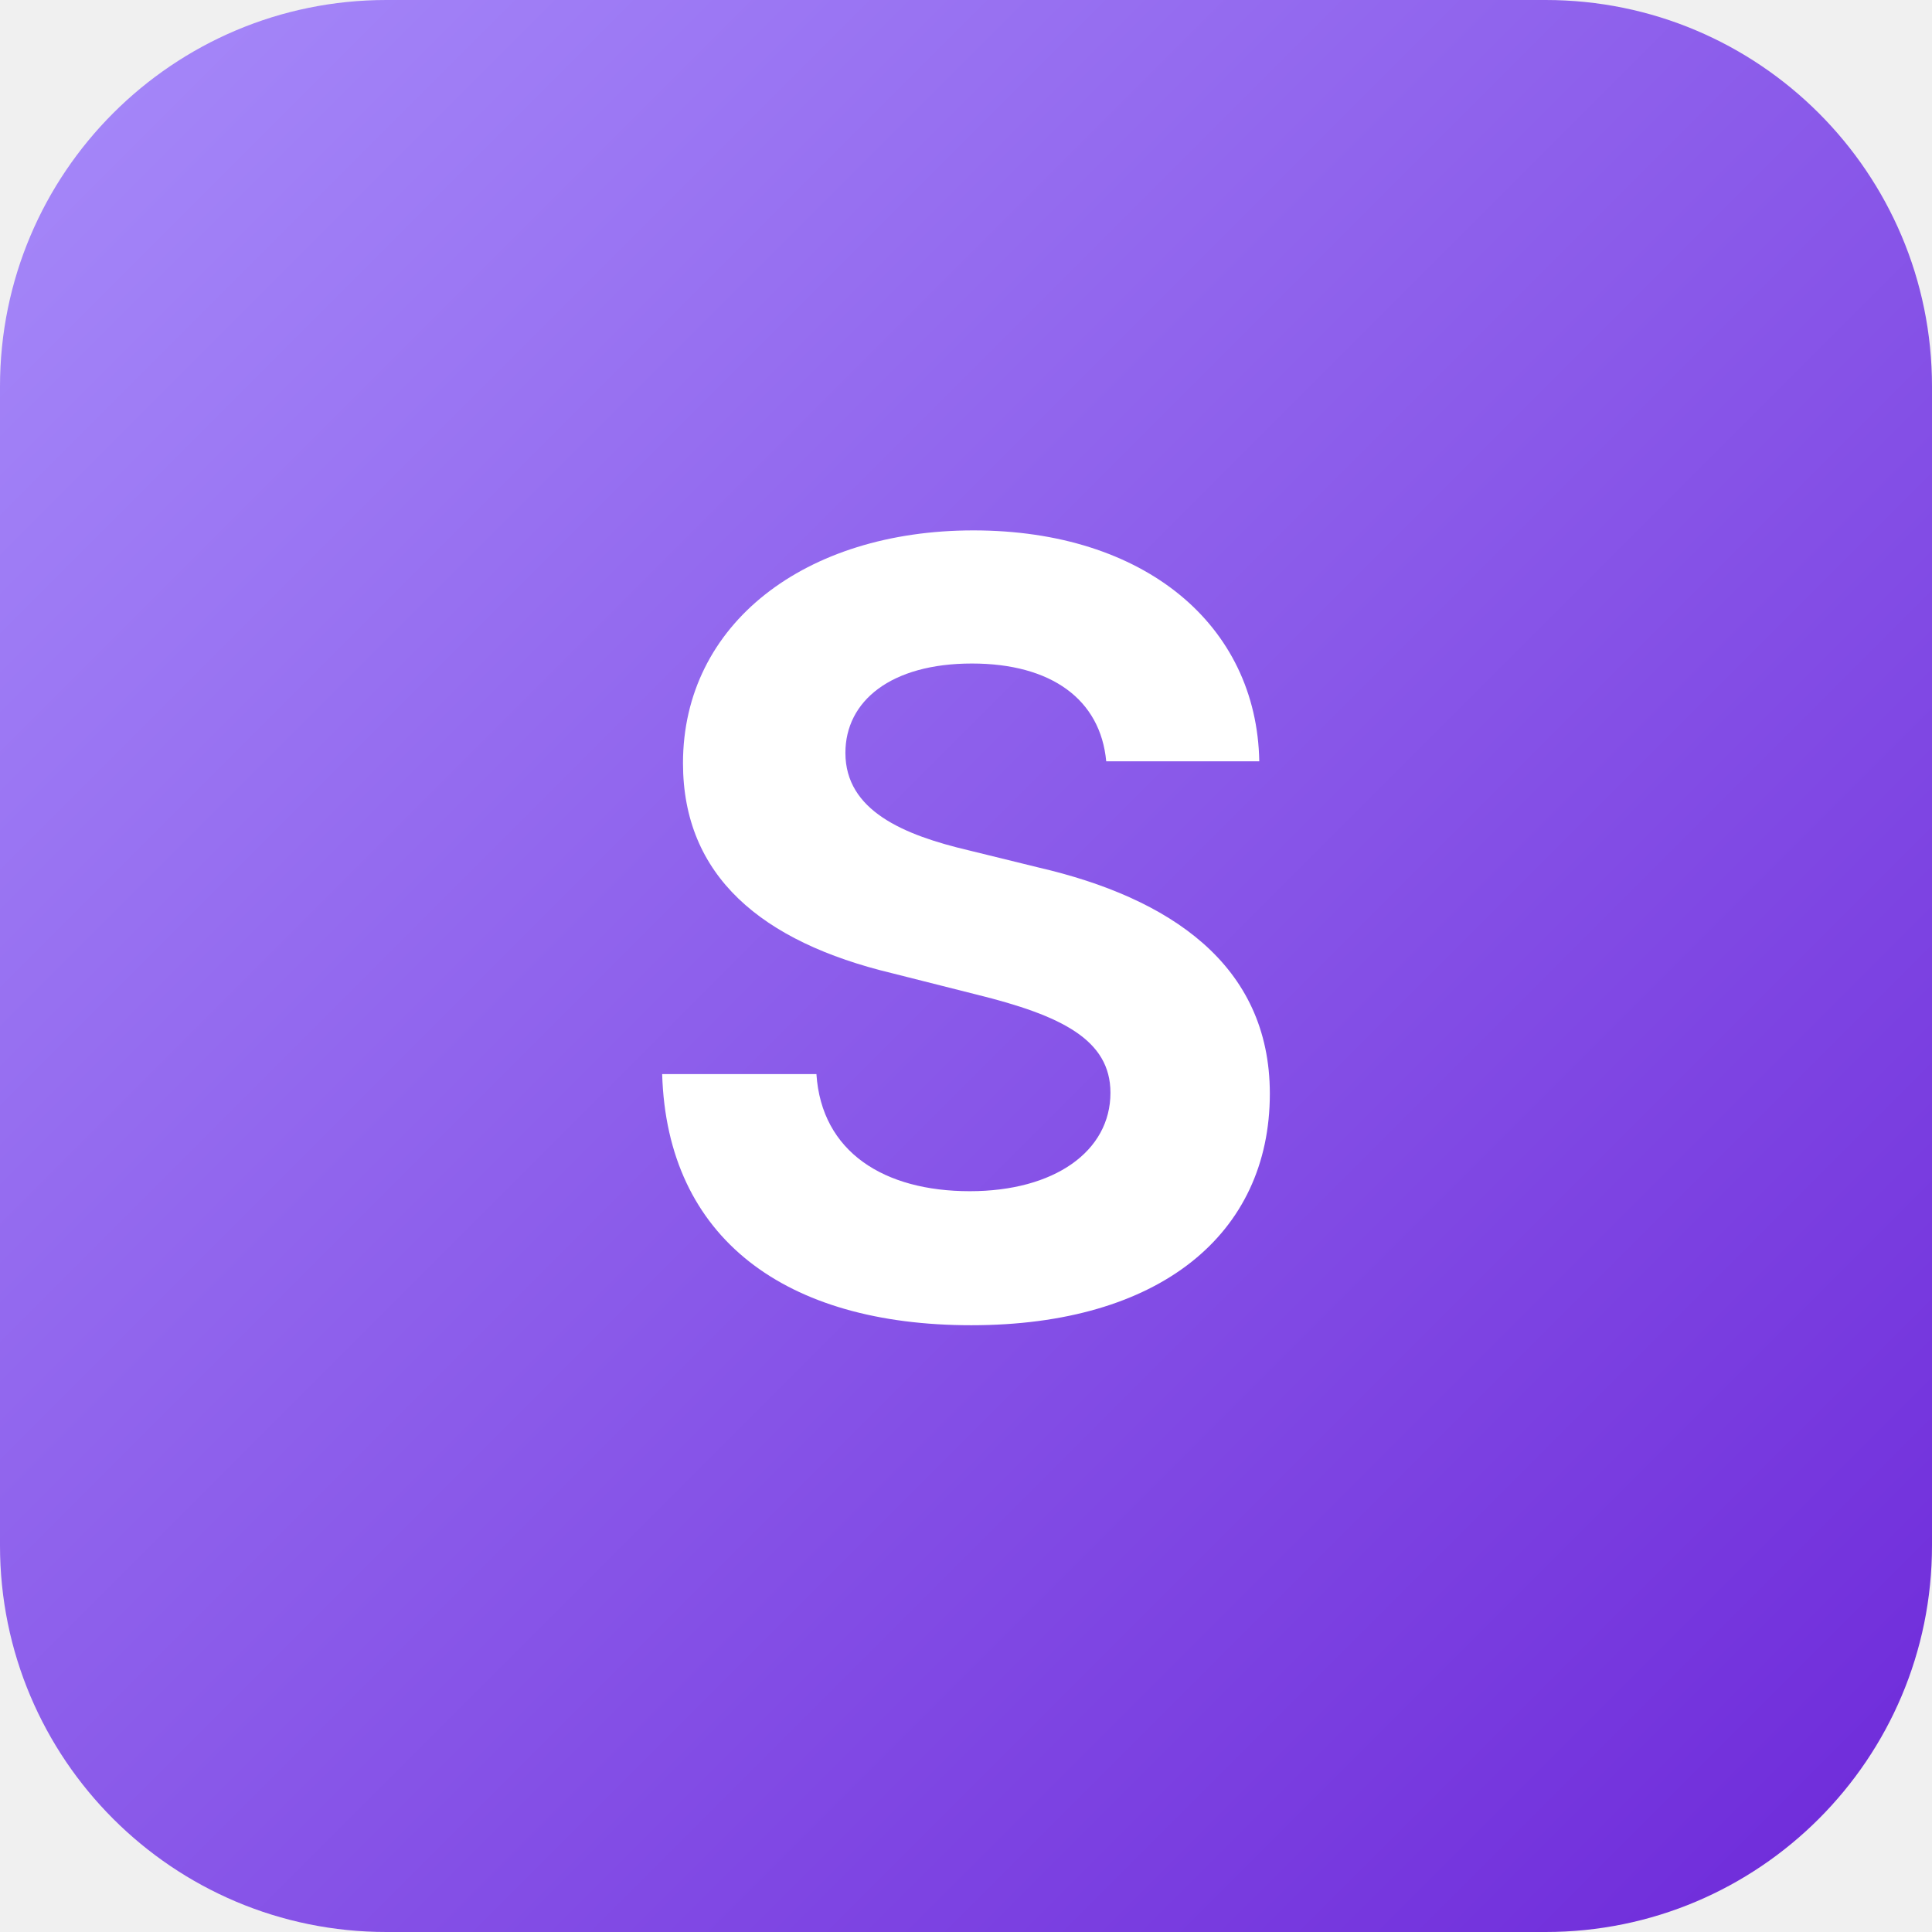
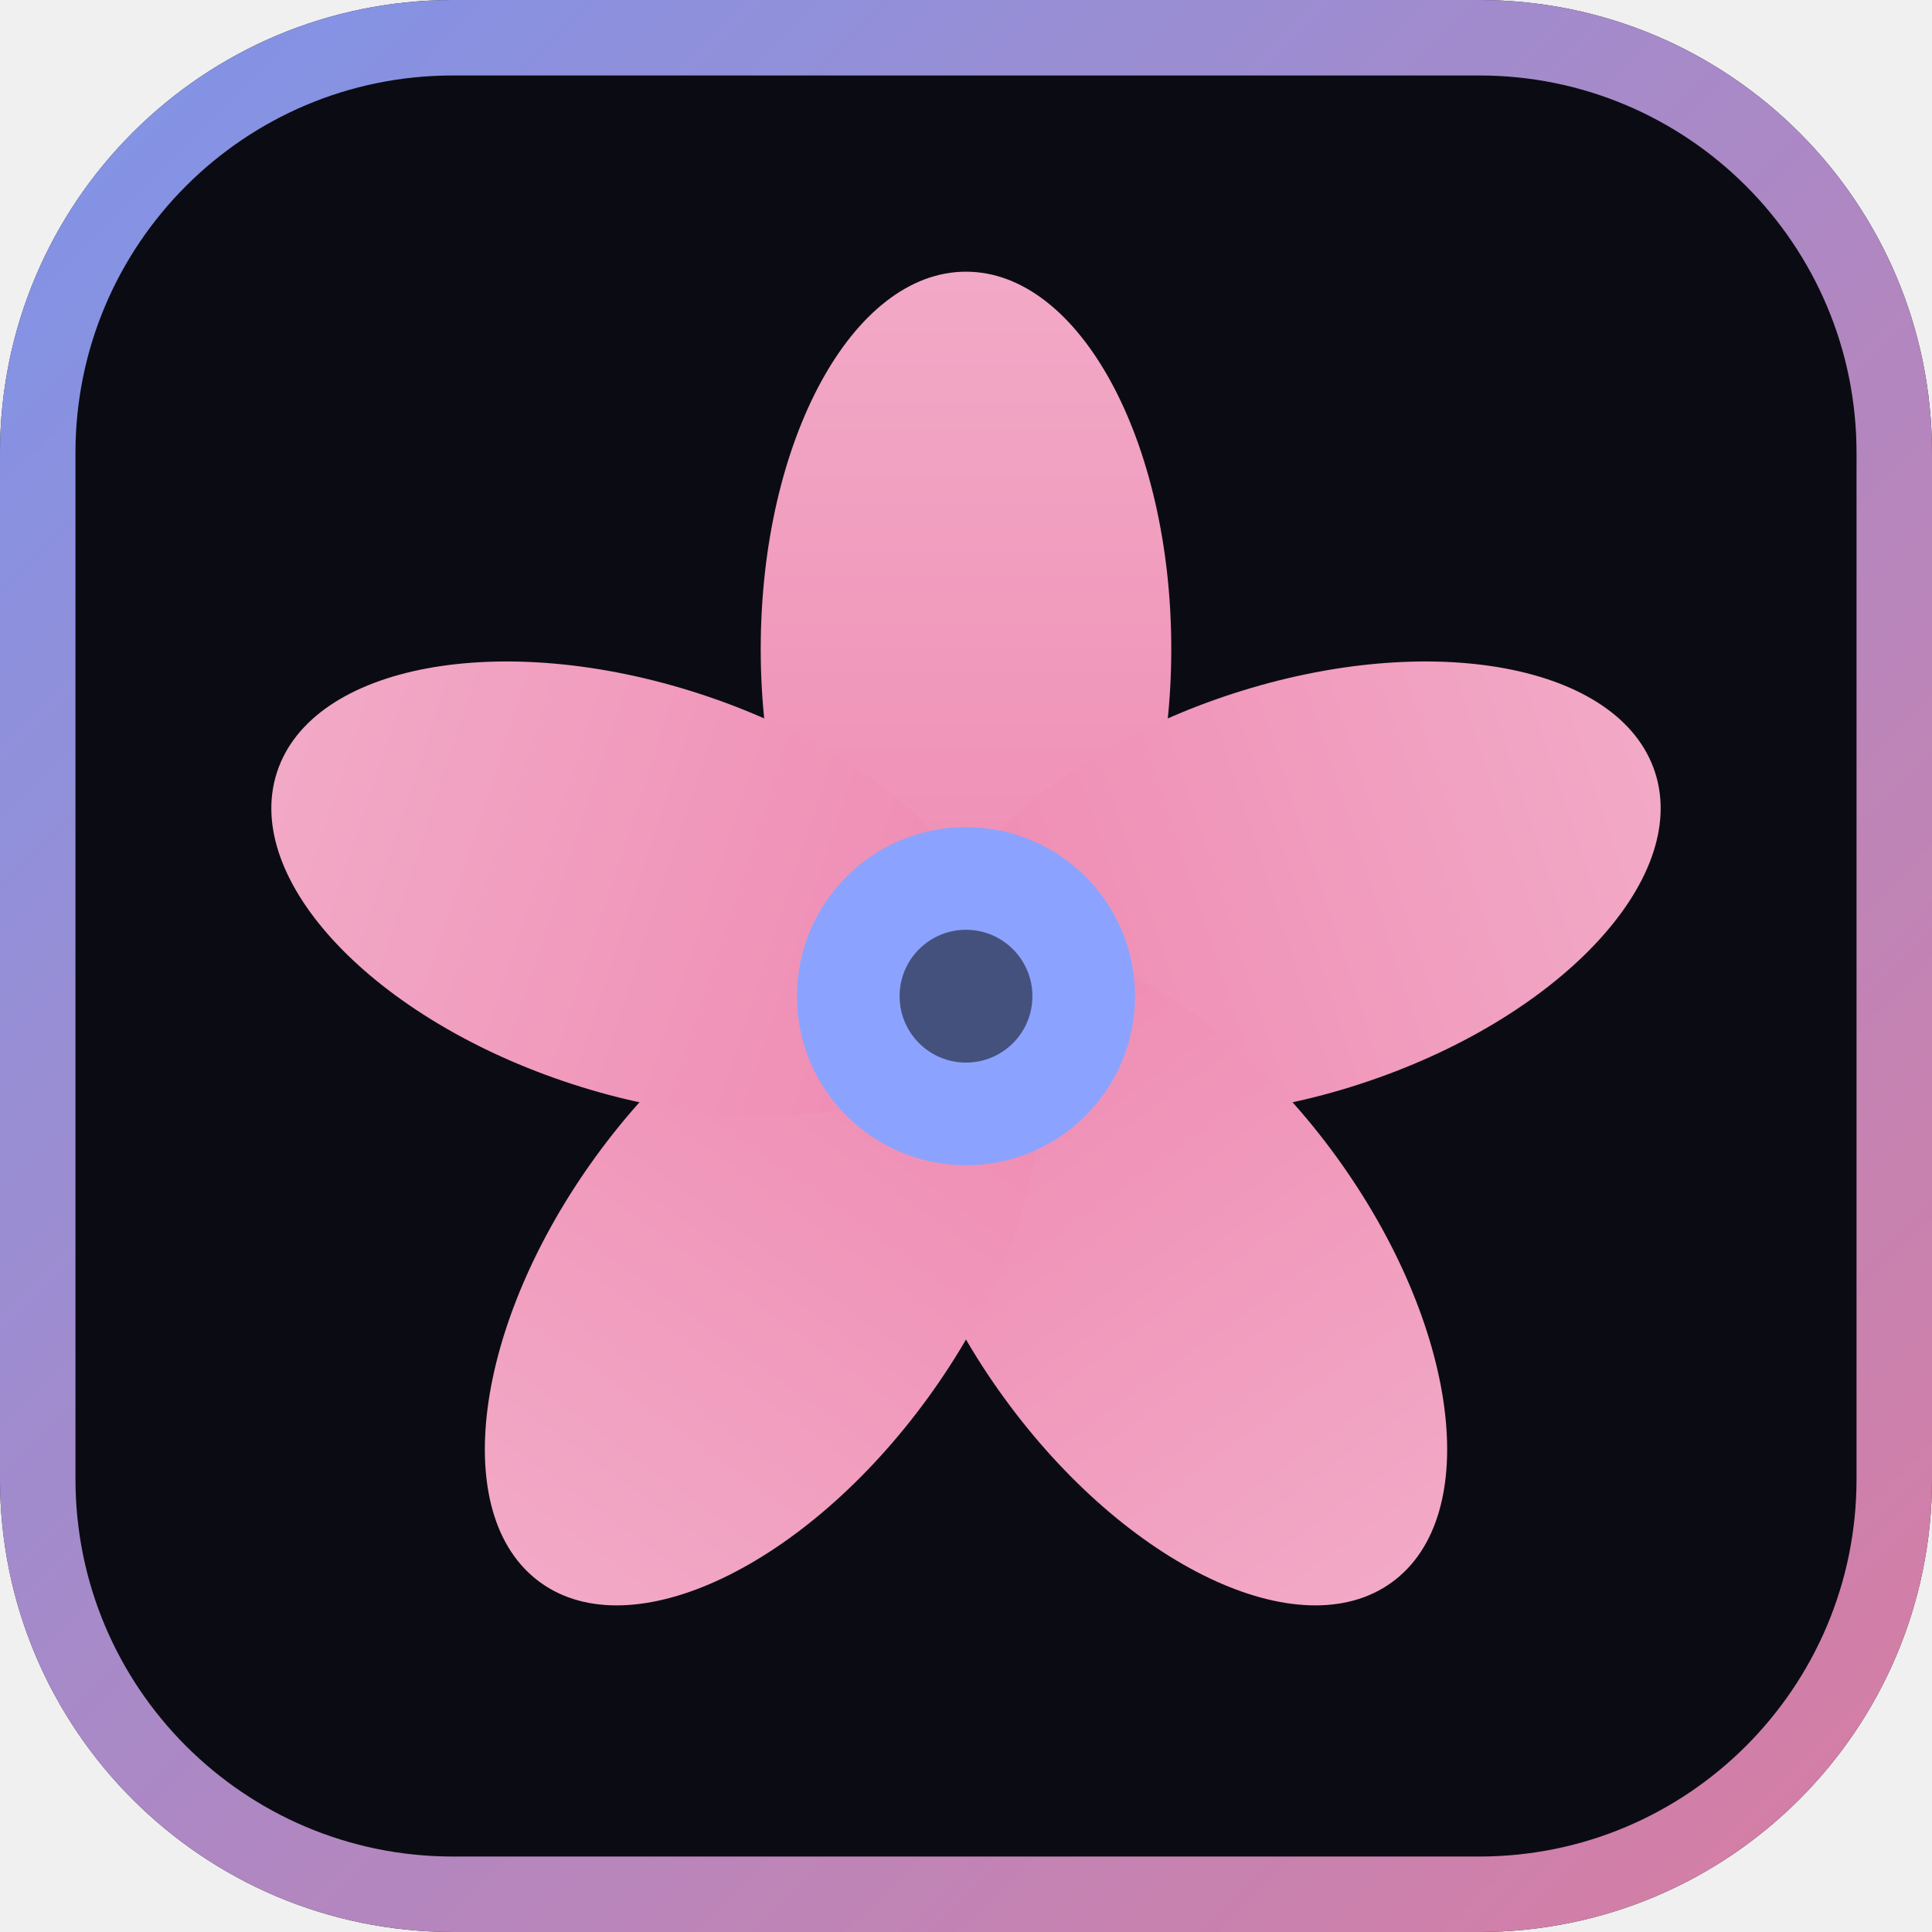
- <svg xmlns="http://www.w3.org/2000/svg" viewBox="0 0 100 100">
+ <svg xmlns="http://www.w3.org/2000/svg" viewBox="0 0 64 64">
  <defs>
-     <linearGradient id="grad" x1="0%" y1="0%" x2="100%" y2="100%">
-       <stop offset="0%" style="stop-color:#a78bfa;stop-opacity:1" />
-       <stop offset="100%" style="stop-color:#6d28d9;stop-opacity:1" />
+     <linearGradient id="ring" x1="0" y1="0" x2="1" y2="1">
+       <stop offset="0" stop-color="#8ba3ff" />
+       <stop offset="1" stop-color="#ef8ab2" />
+     </linearGradient>
+     <linearGradient id="petal" x1="0" y1="0" x2="0" y2="1">
+       <stop offset="0" stop-color="#f2a9c6" />
+       <stop offset="1" stop-color="#ef8ab2" />
    </linearGradient>
  </defs>
-   <rect width="100" height="100" rx="20" fill="url(#grad)" />
-   <text x="50" y="68" font-family="Inter, sans-serif" font-size="55" font-weight="700" fill="white" text-anchor="middle">S</text>
+   <rect width="64" height="64" rx="15" fill="#0b0c13" />
+   <rect x="1.25" y="1.25" width="61.5" height="61.5" rx="13.75" fill="none" stroke="url(#ring)" stroke-width="2.5" opacity="0.9" />
+   <g transform="translate(32 33)">
+     <g fill="url(#petal)">
+       <ellipse rx="6.8" ry="12.5" cy="-11.5" />
+       <ellipse rx="6.8" ry="12.5" cy="-11.5" transform="rotate(72)" />
+       <ellipse rx="6.8" ry="12.5" cy="-11.5" transform="rotate(144)" />
+       <ellipse rx="6.8" ry="12.5" cy="-11.5" transform="rotate(216)" />
+       <ellipse rx="6.8" ry="12.5" cy="-11.5" transform="rotate(288)" />
+     </g>
+     <circle r="5.6" fill="#8ba3ff" />
+     <circle r="2.2" fill="#0b0c13" opacity="0.55" />
+   </g>
</svg>
